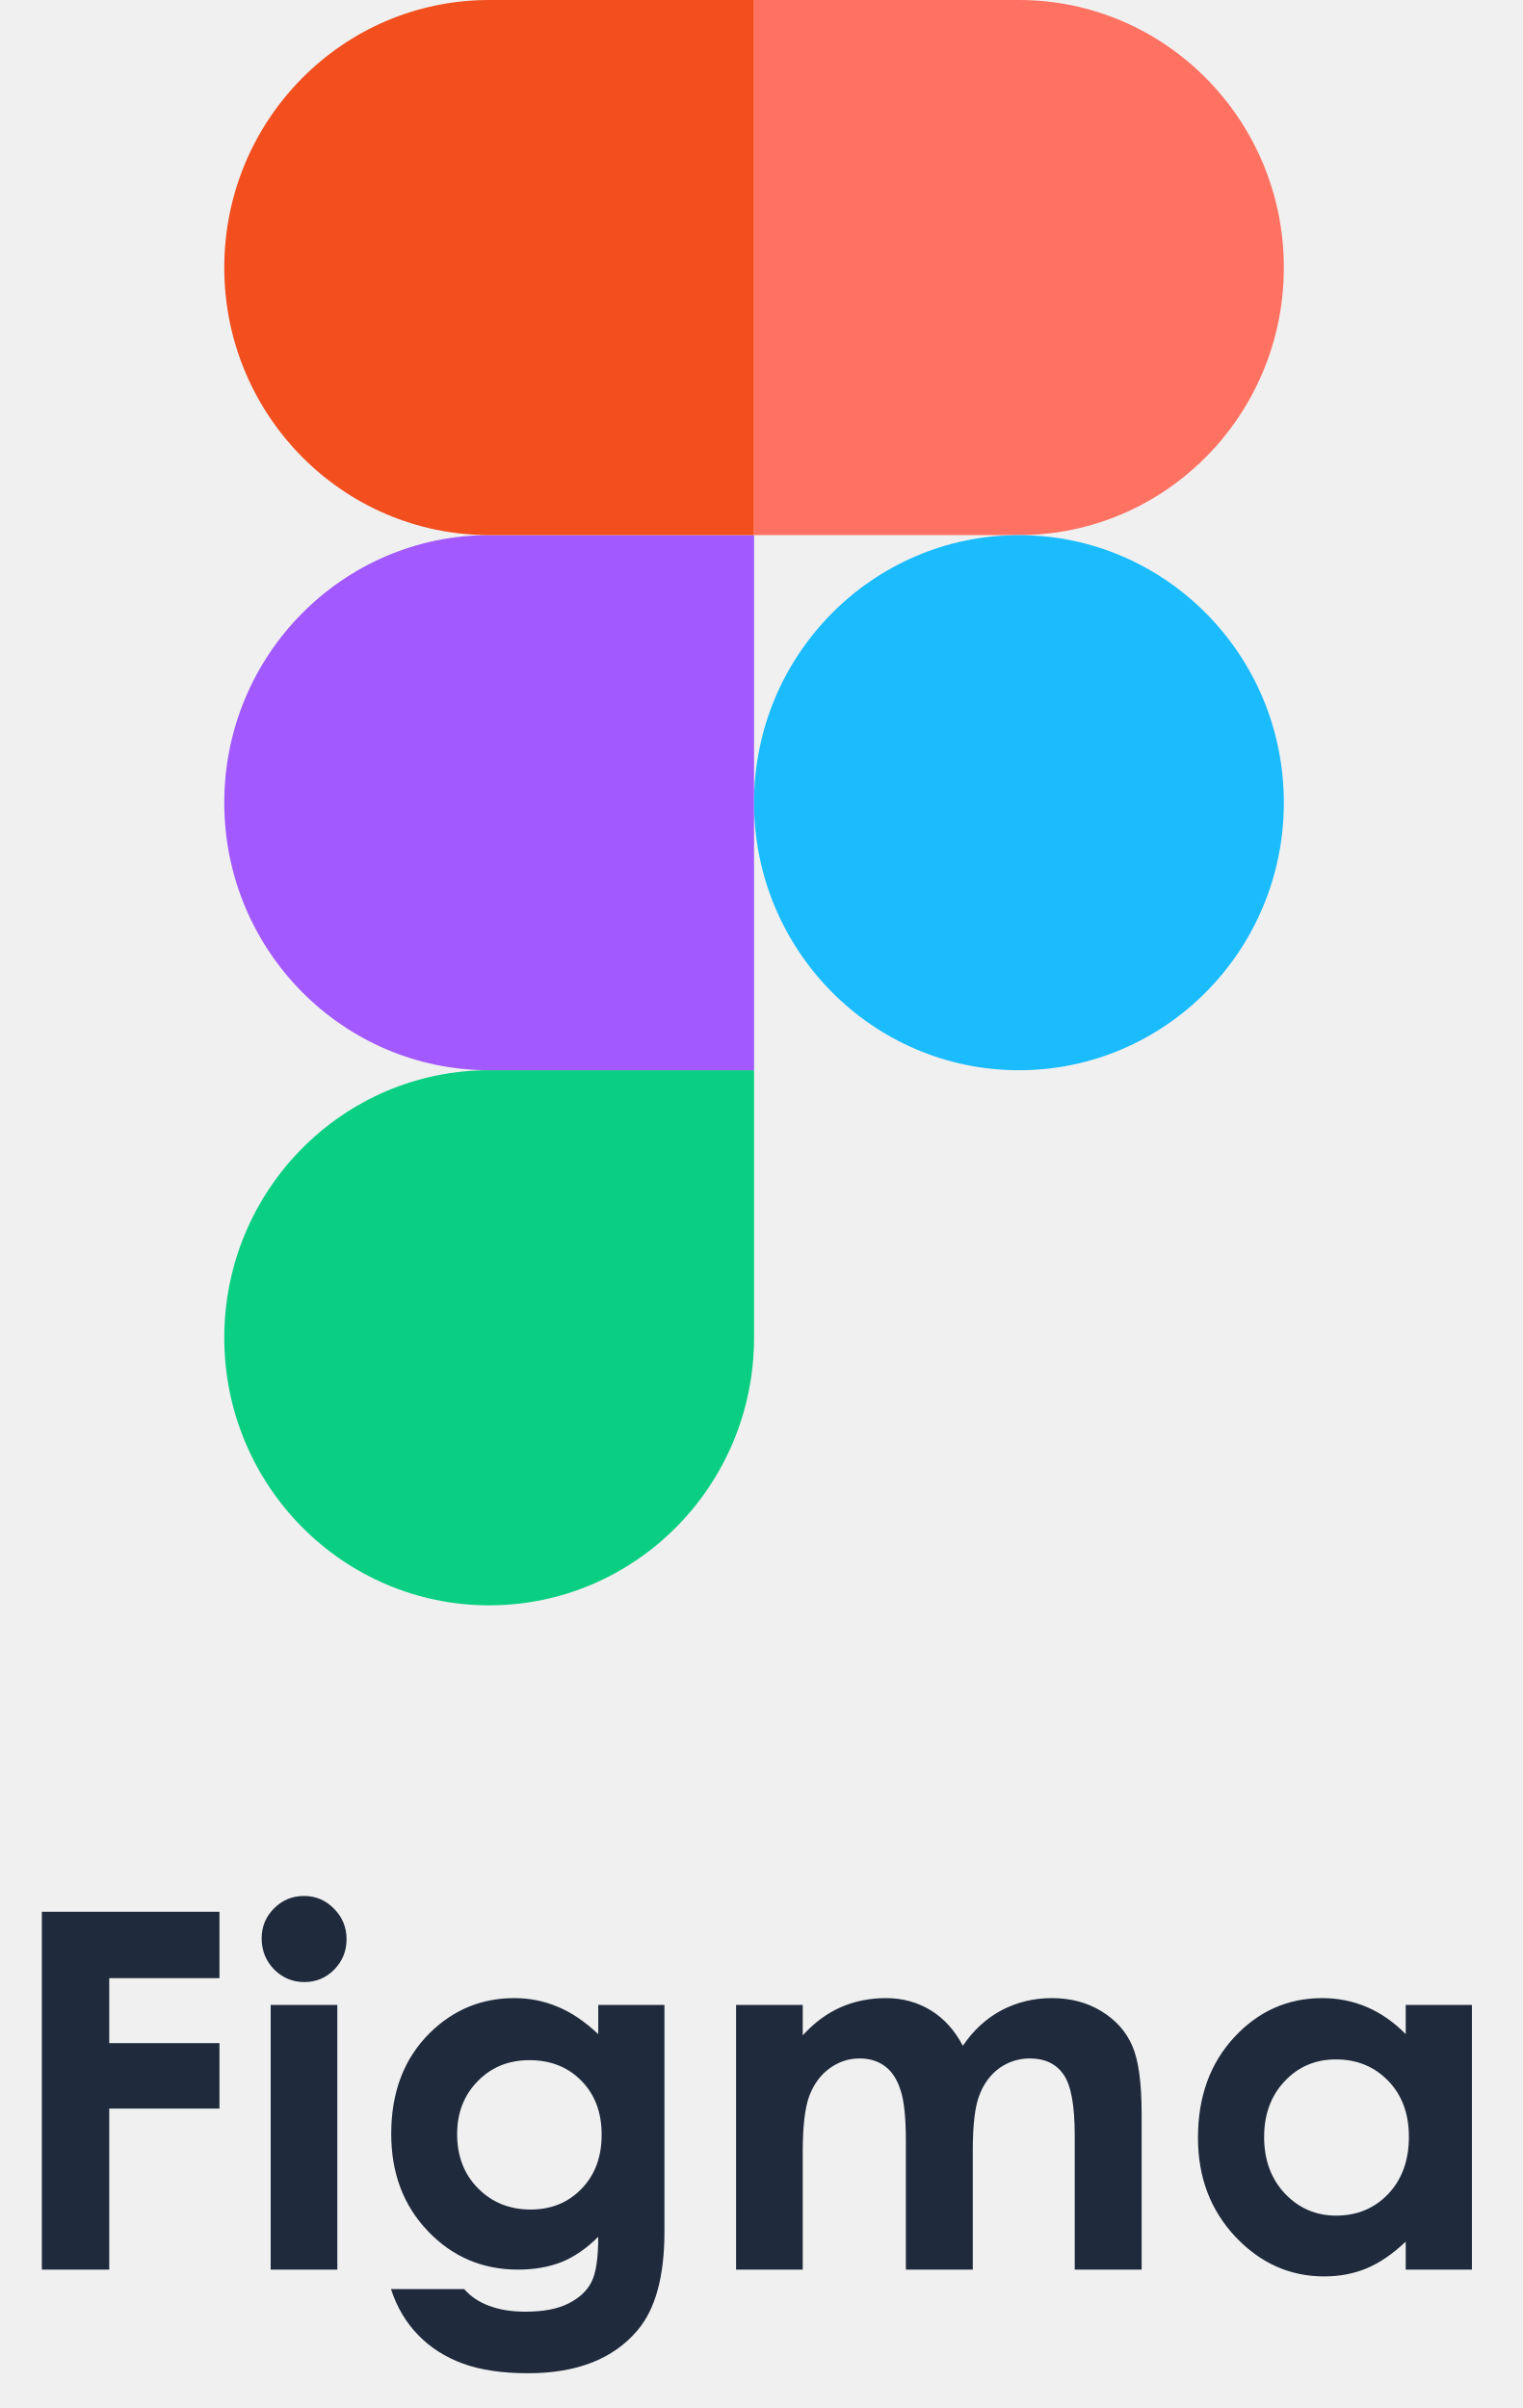
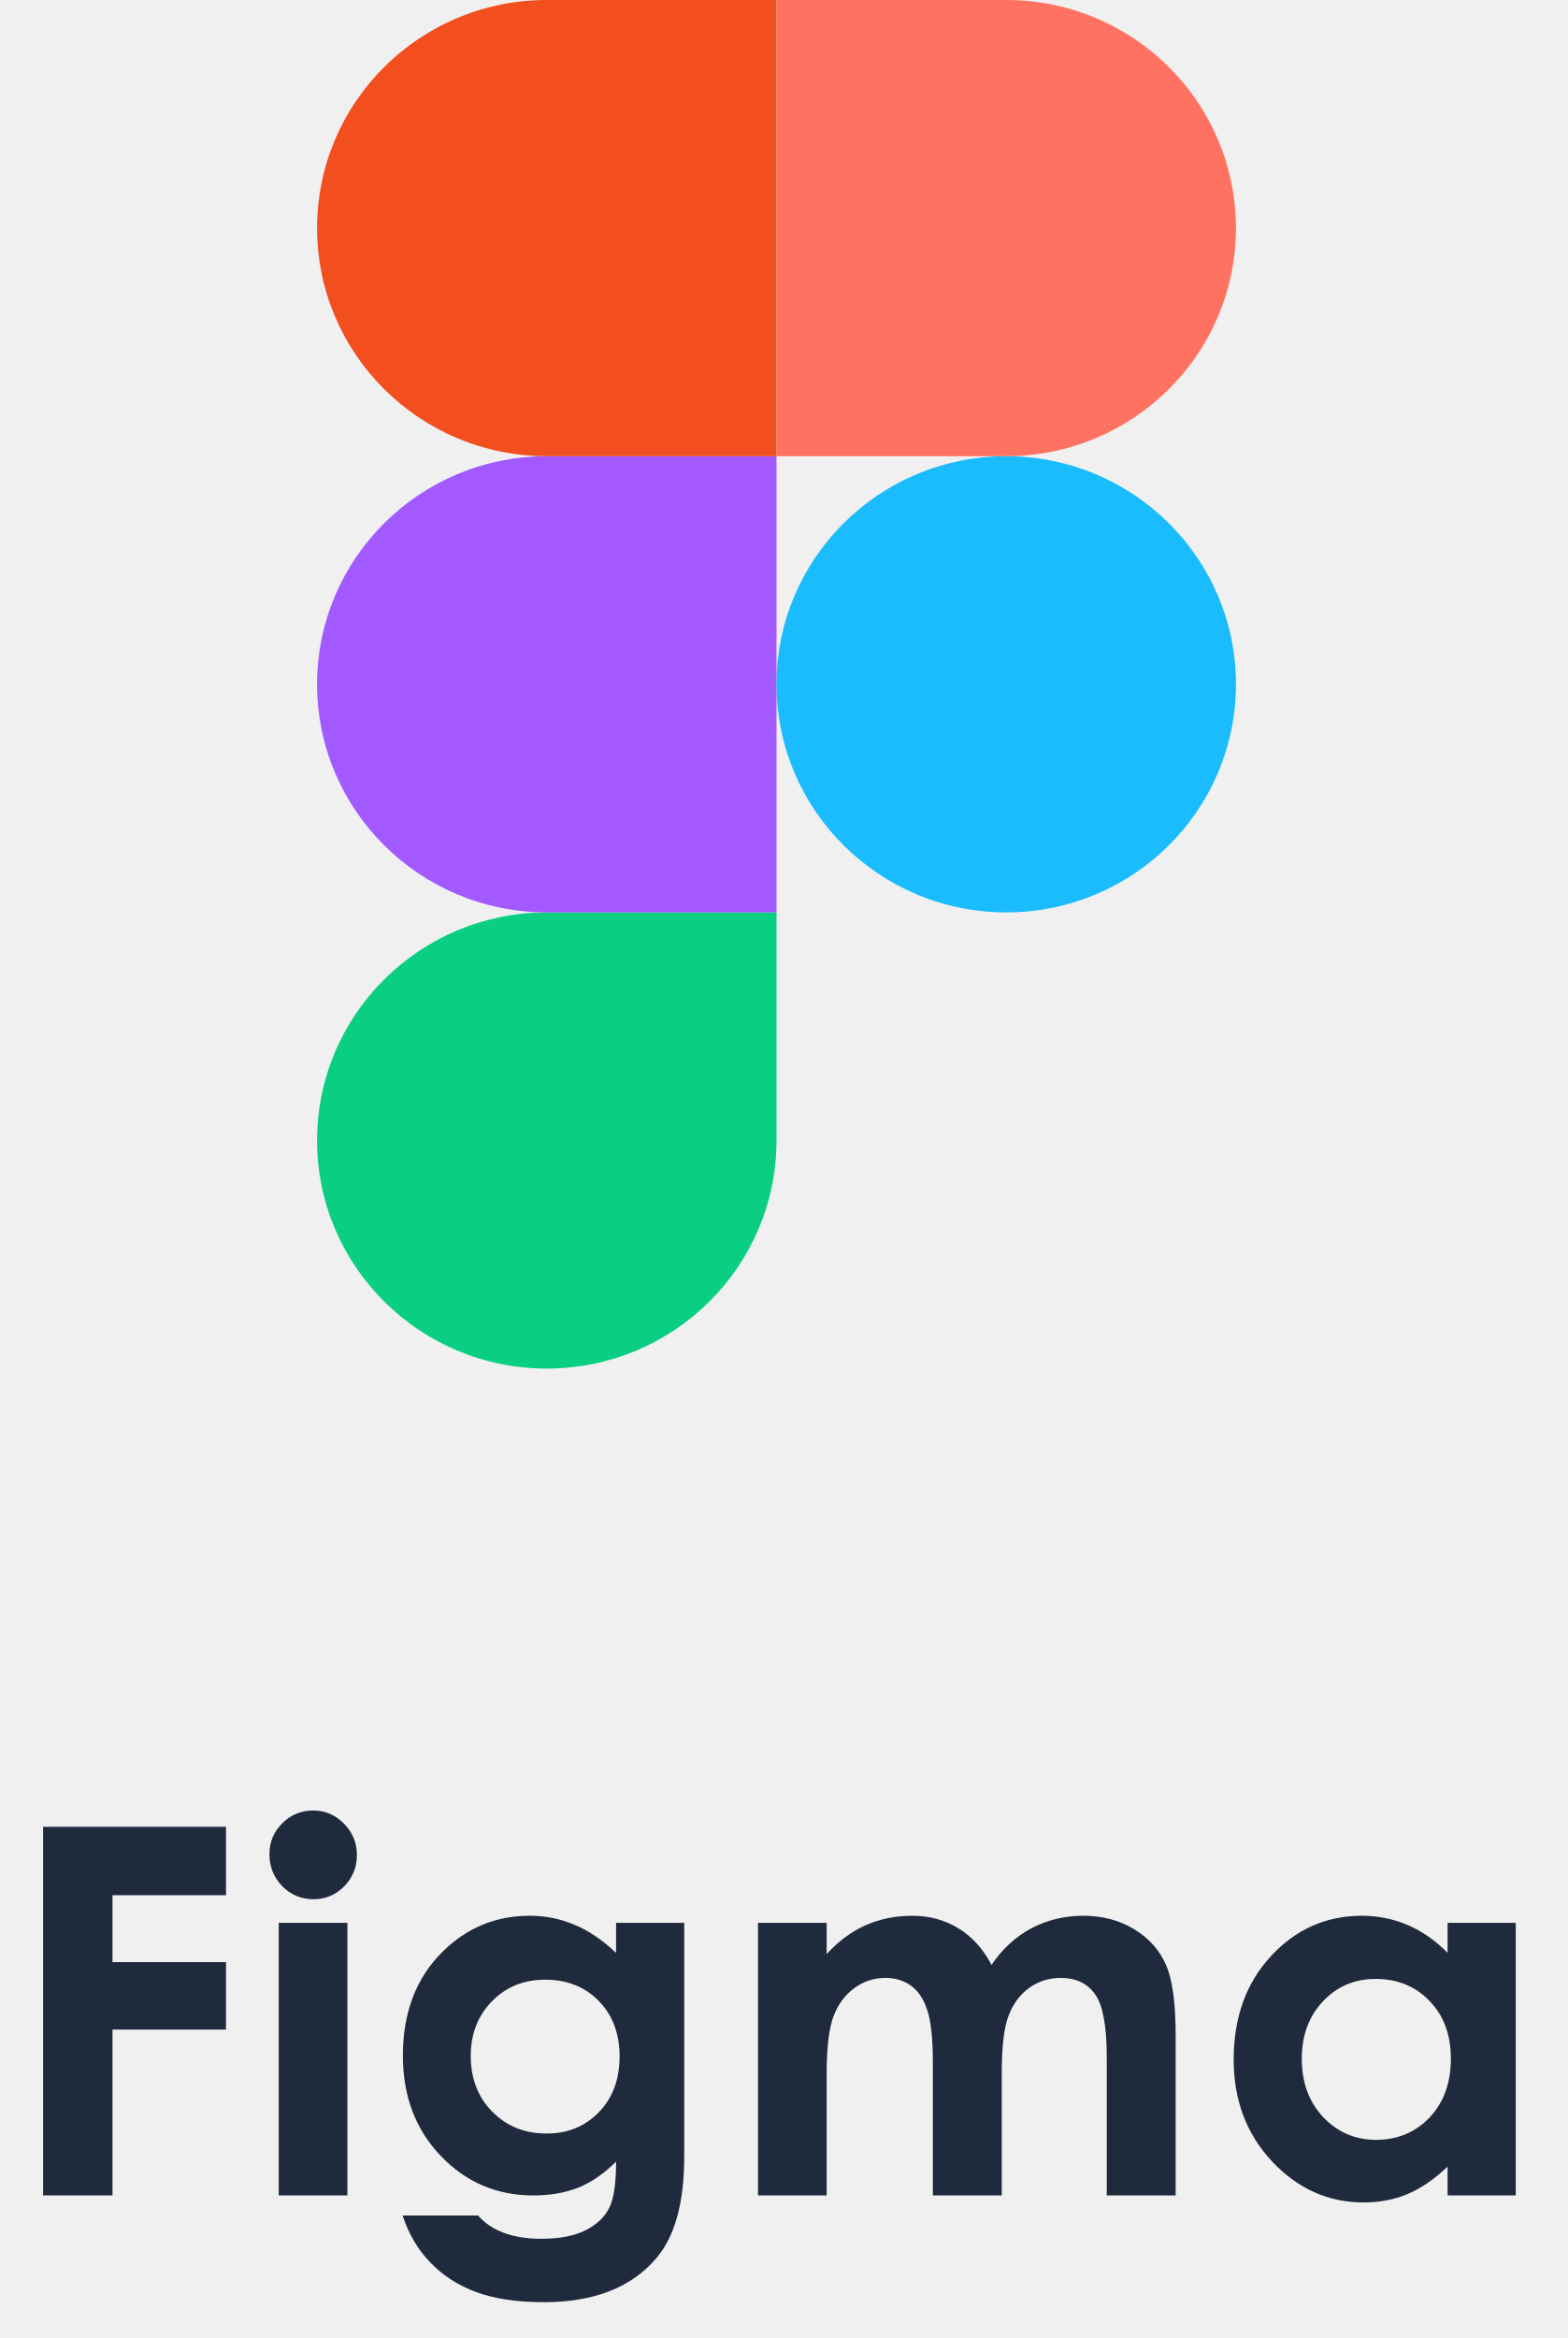
- <svg xmlns="http://www.w3.org/2000/svg" width="55" height="87" viewBox="0 0 55 87" fill="none">
-   <path d="M1.512 69.071H7.928V71.471H3.946V73.817H7.928V76.182H3.946V82H1.512V69.071ZM10.982 68.5C11.404 68.5 11.764 68.652 12.063 68.957C12.367 69.262 12.52 69.631 12.52 70.064C12.52 70.492 12.37 70.858 12.072 71.163C11.773 71.462 11.415 71.611 10.999 71.611C10.572 71.611 10.205 71.459 9.901 71.154C9.602 70.844 9.452 70.469 9.452 70.029C9.452 69.607 9.602 69.247 9.901 68.948C10.2 68.649 10.56 68.5 10.982 68.5ZM9.778 72.438H12.186V82H9.778V72.438ZM21.612 72.438H24.003V80.629C24.003 82.246 23.677 83.436 23.027 84.197C22.154 85.228 20.838 85.744 19.081 85.744C18.143 85.744 17.355 85.627 16.716 85.393C16.078 85.158 15.539 84.812 15.099 84.356C14.66 83.904 14.335 83.353 14.124 82.703H16.769C17.004 82.973 17.305 83.175 17.674 83.31C18.044 83.45 18.48 83.52 18.984 83.52C19.629 83.52 20.147 83.421 20.54 83.222C20.932 83.022 21.208 82.765 21.366 82.448C21.53 82.132 21.612 81.587 21.612 80.814C21.19 81.235 20.748 81.54 20.285 81.728C19.822 81.909 19.297 82 18.712 82C17.428 82 16.344 81.537 15.46 80.611C14.575 79.686 14.133 78.514 14.133 77.096C14.133 75.578 14.601 74.359 15.539 73.439C16.388 72.607 17.402 72.191 18.58 72.191C19.131 72.191 19.649 72.294 20.135 72.499C20.628 72.698 21.12 73.029 21.612 73.492V72.438ZM19.125 74.433C18.369 74.433 17.745 74.688 17.253 75.197C16.76 75.701 16.514 76.337 16.514 77.105C16.514 77.901 16.766 78.555 17.27 79.064C17.774 79.574 18.407 79.829 19.169 79.829C19.913 79.829 20.525 79.58 21.006 79.082C21.492 78.584 21.735 77.931 21.735 77.122C21.735 76.325 21.492 75.678 21.006 75.18C20.519 74.682 19.892 74.433 19.125 74.433ZM26.591 72.438H28.999V73.536C29.409 73.085 29.863 72.748 30.361 72.525C30.865 72.303 31.413 72.191 32.005 72.191C32.602 72.191 33.142 72.338 33.622 72.631C34.102 72.924 34.489 73.352 34.782 73.914C35.163 73.352 35.629 72.924 36.18 72.631C36.736 72.338 37.343 72.191 37.999 72.191C38.679 72.191 39.276 72.35 39.792 72.666C40.308 72.982 40.677 73.395 40.899 73.905C41.128 74.415 41.242 75.244 41.242 76.393V82H38.825V77.148C38.825 76.064 38.69 75.332 38.421 74.951C38.151 74.564 37.747 74.371 37.208 74.371C36.798 74.371 36.429 74.488 36.1 74.723C35.778 74.957 35.538 75.282 35.38 75.698C35.222 76.108 35.142 76.77 35.142 77.685V82H32.725V77.368C32.725 76.513 32.661 75.894 32.532 75.514C32.409 75.127 32.222 74.84 31.97 74.652C31.718 74.465 31.413 74.371 31.056 74.371C30.657 74.371 30.294 74.491 29.966 74.731C29.643 74.966 29.4 75.297 29.236 75.725C29.078 76.152 28.999 76.826 28.999 77.746V82H26.591V72.438ZM50.782 72.438H53.173V82H50.782V80.989C50.314 81.435 49.842 81.757 49.367 81.956C48.899 82.149 48.389 82.246 47.838 82.246C46.602 82.246 45.532 81.769 44.63 80.814C43.728 79.853 43.277 78.66 43.277 77.236C43.277 75.76 43.713 74.55 44.586 73.606C45.459 72.663 46.52 72.191 47.768 72.191C48.342 72.191 48.881 72.3 49.385 72.517C49.889 72.733 50.355 73.059 50.782 73.492V72.438ZM48.26 74.406C47.516 74.406 46.898 74.67 46.406 75.197C45.913 75.719 45.667 76.39 45.667 77.21C45.667 78.036 45.916 78.716 46.414 79.249C46.918 79.782 47.536 80.049 48.269 80.049C49.025 80.049 49.652 79.788 50.15 79.267C50.648 78.739 50.897 78.051 50.897 77.201C50.897 76.369 50.648 75.695 50.15 75.18C49.652 74.664 49.022 74.406 48.26 74.406Z" fill="#1F2A3C" />
-   <g clip-path="url(#clip0_1949_187)">
-     <path d="M17.671 58C22.953 58 27.24 53.669 27.24 48.333V38.666H17.671C12.389 38.666 8.102 42.997 8.102 48.333C8.102 53.669 12.389 58 17.671 58Z" fill="#0ACF83" />
-     <path d="M8.102 29C8.102 23.664 12.389 19.334 17.671 19.334H27.24V38.667H17.671C12.389 38.667 8.102 34.336 8.102 29Z" fill="#A259FF" />
-     <path d="M8.102 9.667C8.102 4.331 12.389 0 17.671 0H27.24V19.333H17.671C12.389 19.333 8.102 15.003 8.102 9.667Z" fill="#F24E1E" />
-     <path d="M27.24 0H36.81C42.092 0 46.379 4.331 46.379 9.667C46.379 15.003 42.092 19.333 36.81 19.333H27.24V0Z" fill="#FF7262" />
-     <path d="M46.379 29C46.379 34.336 42.092 38.667 36.81 38.667C31.527 38.667 27.24 34.336 27.24 29C27.24 23.664 31.527 19.334 36.81 19.334C42.092 19.334 46.379 23.664 46.379 29Z" fill="#1ABCFE" />
+ <svg xmlns="http://www.w3.org/2000/svg" width="55" height="82" viewBox="0 0 55 82" fill="none">
+   <path d="M1.512 64.071H7.928V66.471H3.946V68.817H7.928V71.182H3.946V77H1.512V64.071ZM10.982 63.5C11.404 63.5 11.764 63.652 12.063 63.957C12.367 64.262 12.52 64.631 12.52 65.064C12.52 65.492 12.37 65.858 12.072 66.163C11.773 66.462 11.415 66.611 10.999 66.611C10.572 66.611 10.205 66.459 9.901 66.154C9.602 65.844 9.452 65.469 9.452 65.029C9.452 64.607 9.602 64.247 9.901 63.948C10.2 63.649 10.56 63.5 10.982 63.5ZM9.778 67.438H12.186V77H9.778V67.438ZM21.612 67.438H24.003V75.629C24.003 77.246 23.677 78.436 23.027 79.197C22.154 80.228 20.838 80.744 19.081 80.744C18.143 80.744 17.355 80.627 16.716 80.393C16.078 80.158 15.539 79.812 15.099 79.356C14.66 78.904 14.335 78.353 14.124 77.703H16.769C17.004 77.973 17.305 78.175 17.674 78.31C18.044 78.45 18.48 78.52 18.984 78.52C19.629 78.52 20.147 78.421 20.54 78.222C20.932 78.022 21.208 77.765 21.366 77.448C21.53 77.132 21.612 76.587 21.612 75.814C21.19 76.235 20.748 76.54 20.285 76.728C19.822 76.909 19.297 77 18.712 77C17.428 77 16.344 76.537 15.46 75.611C14.575 74.686 14.133 73.514 14.133 72.096C14.133 70.578 14.601 69.359 15.539 68.439C16.388 67.607 17.402 67.191 18.58 67.191C19.131 67.191 19.649 67.294 20.135 67.499C20.628 67.698 21.12 68.029 21.612 68.492V67.438ZM19.125 69.433C18.369 69.433 17.745 69.688 17.253 70.197C16.76 70.701 16.514 71.337 16.514 72.105C16.514 72.901 16.766 73.555 17.27 74.064C17.774 74.574 18.407 74.829 19.169 74.829C19.913 74.829 20.525 74.58 21.006 74.082C21.492 73.584 21.735 72.931 21.735 72.122C21.735 71.325 21.492 70.678 21.006 70.18C20.519 69.682 19.892 69.433 19.125 69.433ZM26.591 67.438H28.999V68.536C29.409 68.085 29.863 67.748 30.361 67.525C30.865 67.303 31.413 67.191 32.005 67.191C32.602 67.191 33.142 67.338 33.622 67.631C34.102 67.924 34.489 68.352 34.782 68.914C35.163 68.352 35.629 67.924 36.18 67.631C36.736 67.338 37.343 67.191 37.999 67.191C38.679 67.191 39.276 67.35 39.792 67.666C40.308 67.982 40.677 68.395 40.899 68.905C41.128 69.415 41.242 70.244 41.242 71.393V77H38.825V72.148C38.825 71.064 38.69 70.332 38.421 69.951C38.151 69.564 37.747 69.371 37.208 69.371C36.798 69.371 36.429 69.488 36.1 69.723C35.778 69.957 35.538 70.282 35.38 70.698C35.222 71.108 35.142 71.77 35.142 72.685V77H32.725V72.368C32.725 71.513 32.661 70.894 32.532 70.514C32.409 70.127 32.222 69.84 31.97 69.652C31.718 69.465 31.413 69.371 31.056 69.371C30.657 69.371 30.294 69.491 29.966 69.731C29.643 69.966 29.4 70.297 29.236 70.725C29.078 71.152 28.999 71.826 28.999 72.746V77H26.591V67.438ZM50.782 67.438H53.173V77H50.782V75.989C50.314 76.435 49.842 76.757 49.367 76.956C48.899 77.149 48.389 77.246 47.838 77.246C46.602 77.246 45.532 76.769 44.63 75.814C43.728 74.853 43.277 73.66 43.277 72.236C43.277 70.76 43.713 69.55 44.586 68.606C45.459 67.663 46.52 67.191 47.768 67.191C48.342 67.191 48.881 67.3 49.385 67.517C49.889 67.733 50.355 68.059 50.782 68.492V67.438ZM48.26 69.406C47.516 69.406 46.898 69.67 46.406 70.197C45.913 70.719 45.667 71.39 45.667 72.21C45.667 73.036 45.916 73.716 46.414 74.249C46.918 74.782 47.536 75.049 48.269 75.049C49.025 75.049 49.652 74.788 50.15 74.267C50.648 73.739 50.897 73.051 50.897 72.201C50.897 71.369 50.648 70.695 50.15 70.18C49.652 69.664 49.022 69.406 48.26 69.406Z" fill="#1F2A3C" />
+   <g clip-path="url(#clip0_1949_105)">
+     <path d="M19.182 48C23.63 48 27.24 44.416 27.24 40V32H19.182C14.734 32 11.123 35.584 11.123 40C11.123 44.416 14.734 48 19.182 48Z" fill="#0ACF83" />
+     <path d="M11.123 24C11.123 19.584 14.734 16 19.182 16H27.24V32H19.182C14.734 32 11.123 28.416 11.123 24Z" fill="#A259FF" />
+     <path d="M11.123 8C11.123 3.584 14.734 0 19.182 0H27.24V16H19.182C14.734 16 11.123 12.416 11.123 8Z" fill="#F24E1E" />
+     <path d="M27.24 0H35.299C39.747 0 43.357 3.584 43.357 8C43.357 12.416 39.747 16 35.299 16H27.24V0Z" fill="#FF7262" />
+     <path d="M43.357 24C43.357 28.416 39.747 32 35.299 32C30.85 32 27.24 28.416 27.24 24C27.24 19.584 30.85 16 35.299 16C39.747 16 43.357 19.584 43.357 24Z" fill="#1ABCFE" />
  </g>
  <defs>
-     <clipPath id="clip0_1949_187">
-       <rect width="38.285" height="58" fill="white" transform="translate(8.09766)" />
+     <clipPath id="clip0_1949_105">
+       <rect width="32.24" height="48" fill="white" transform="translate(11.1201)" />
    </clipPath>
  </defs>
</svg>
